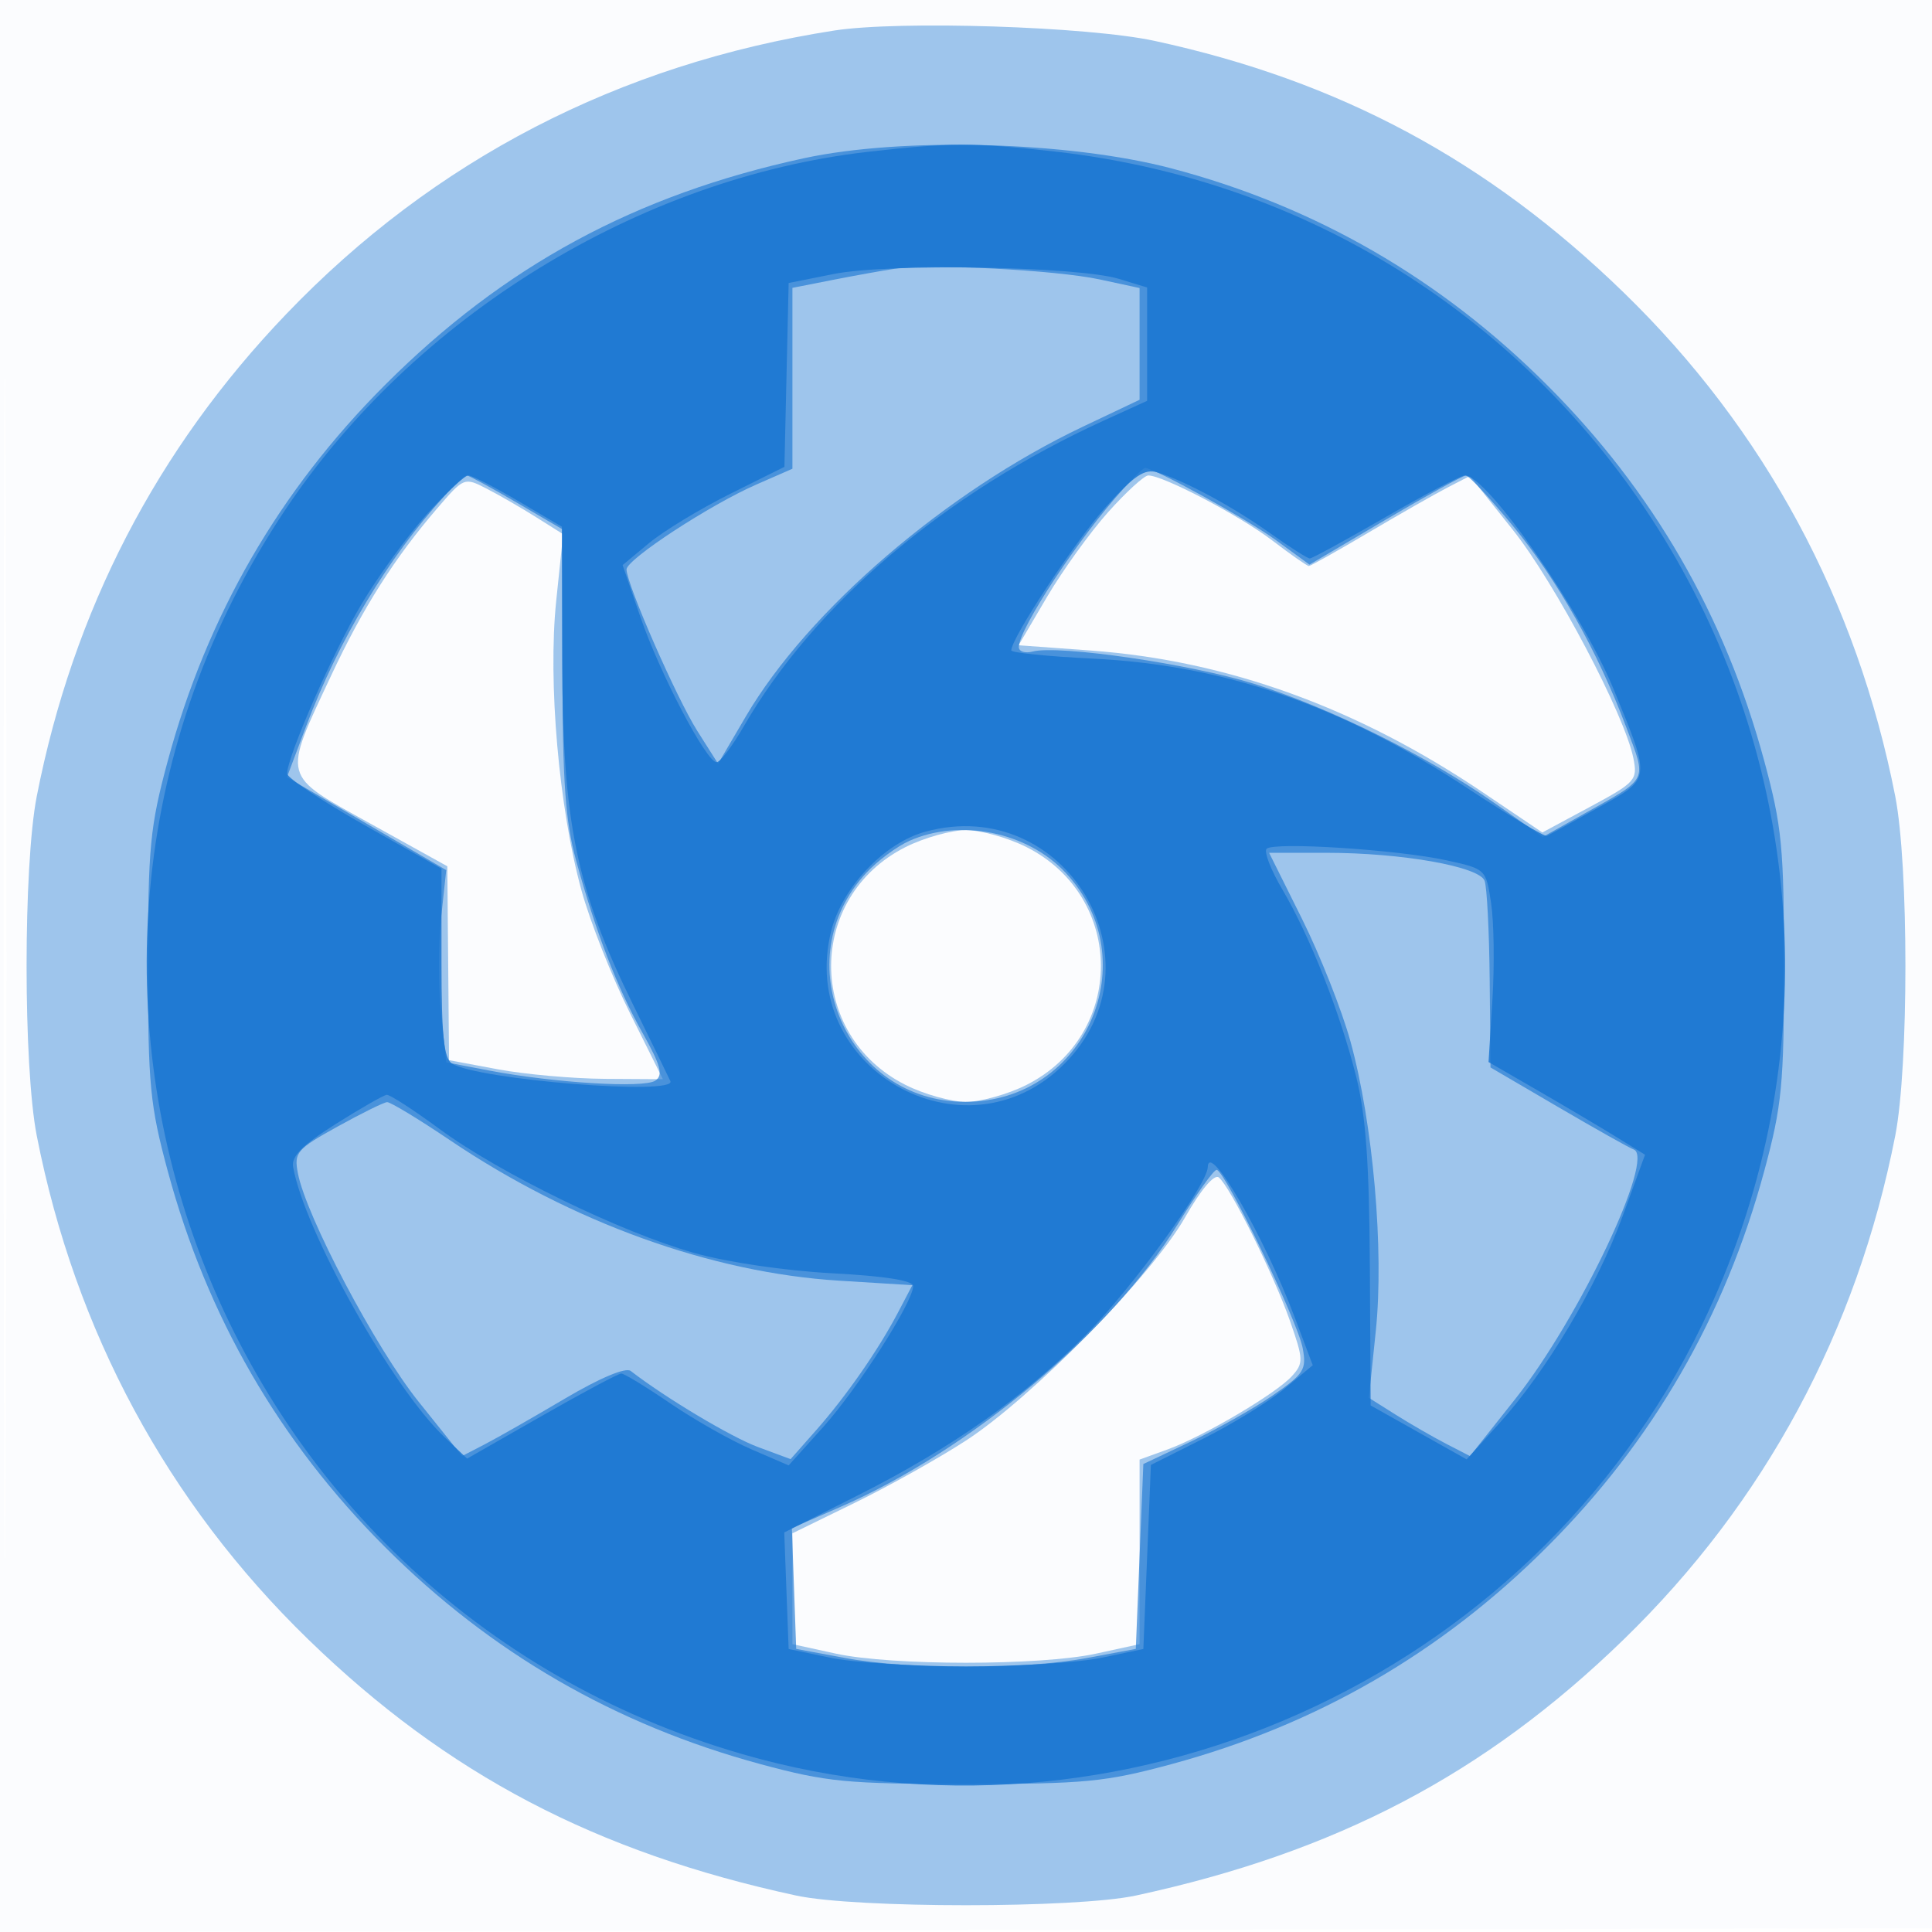
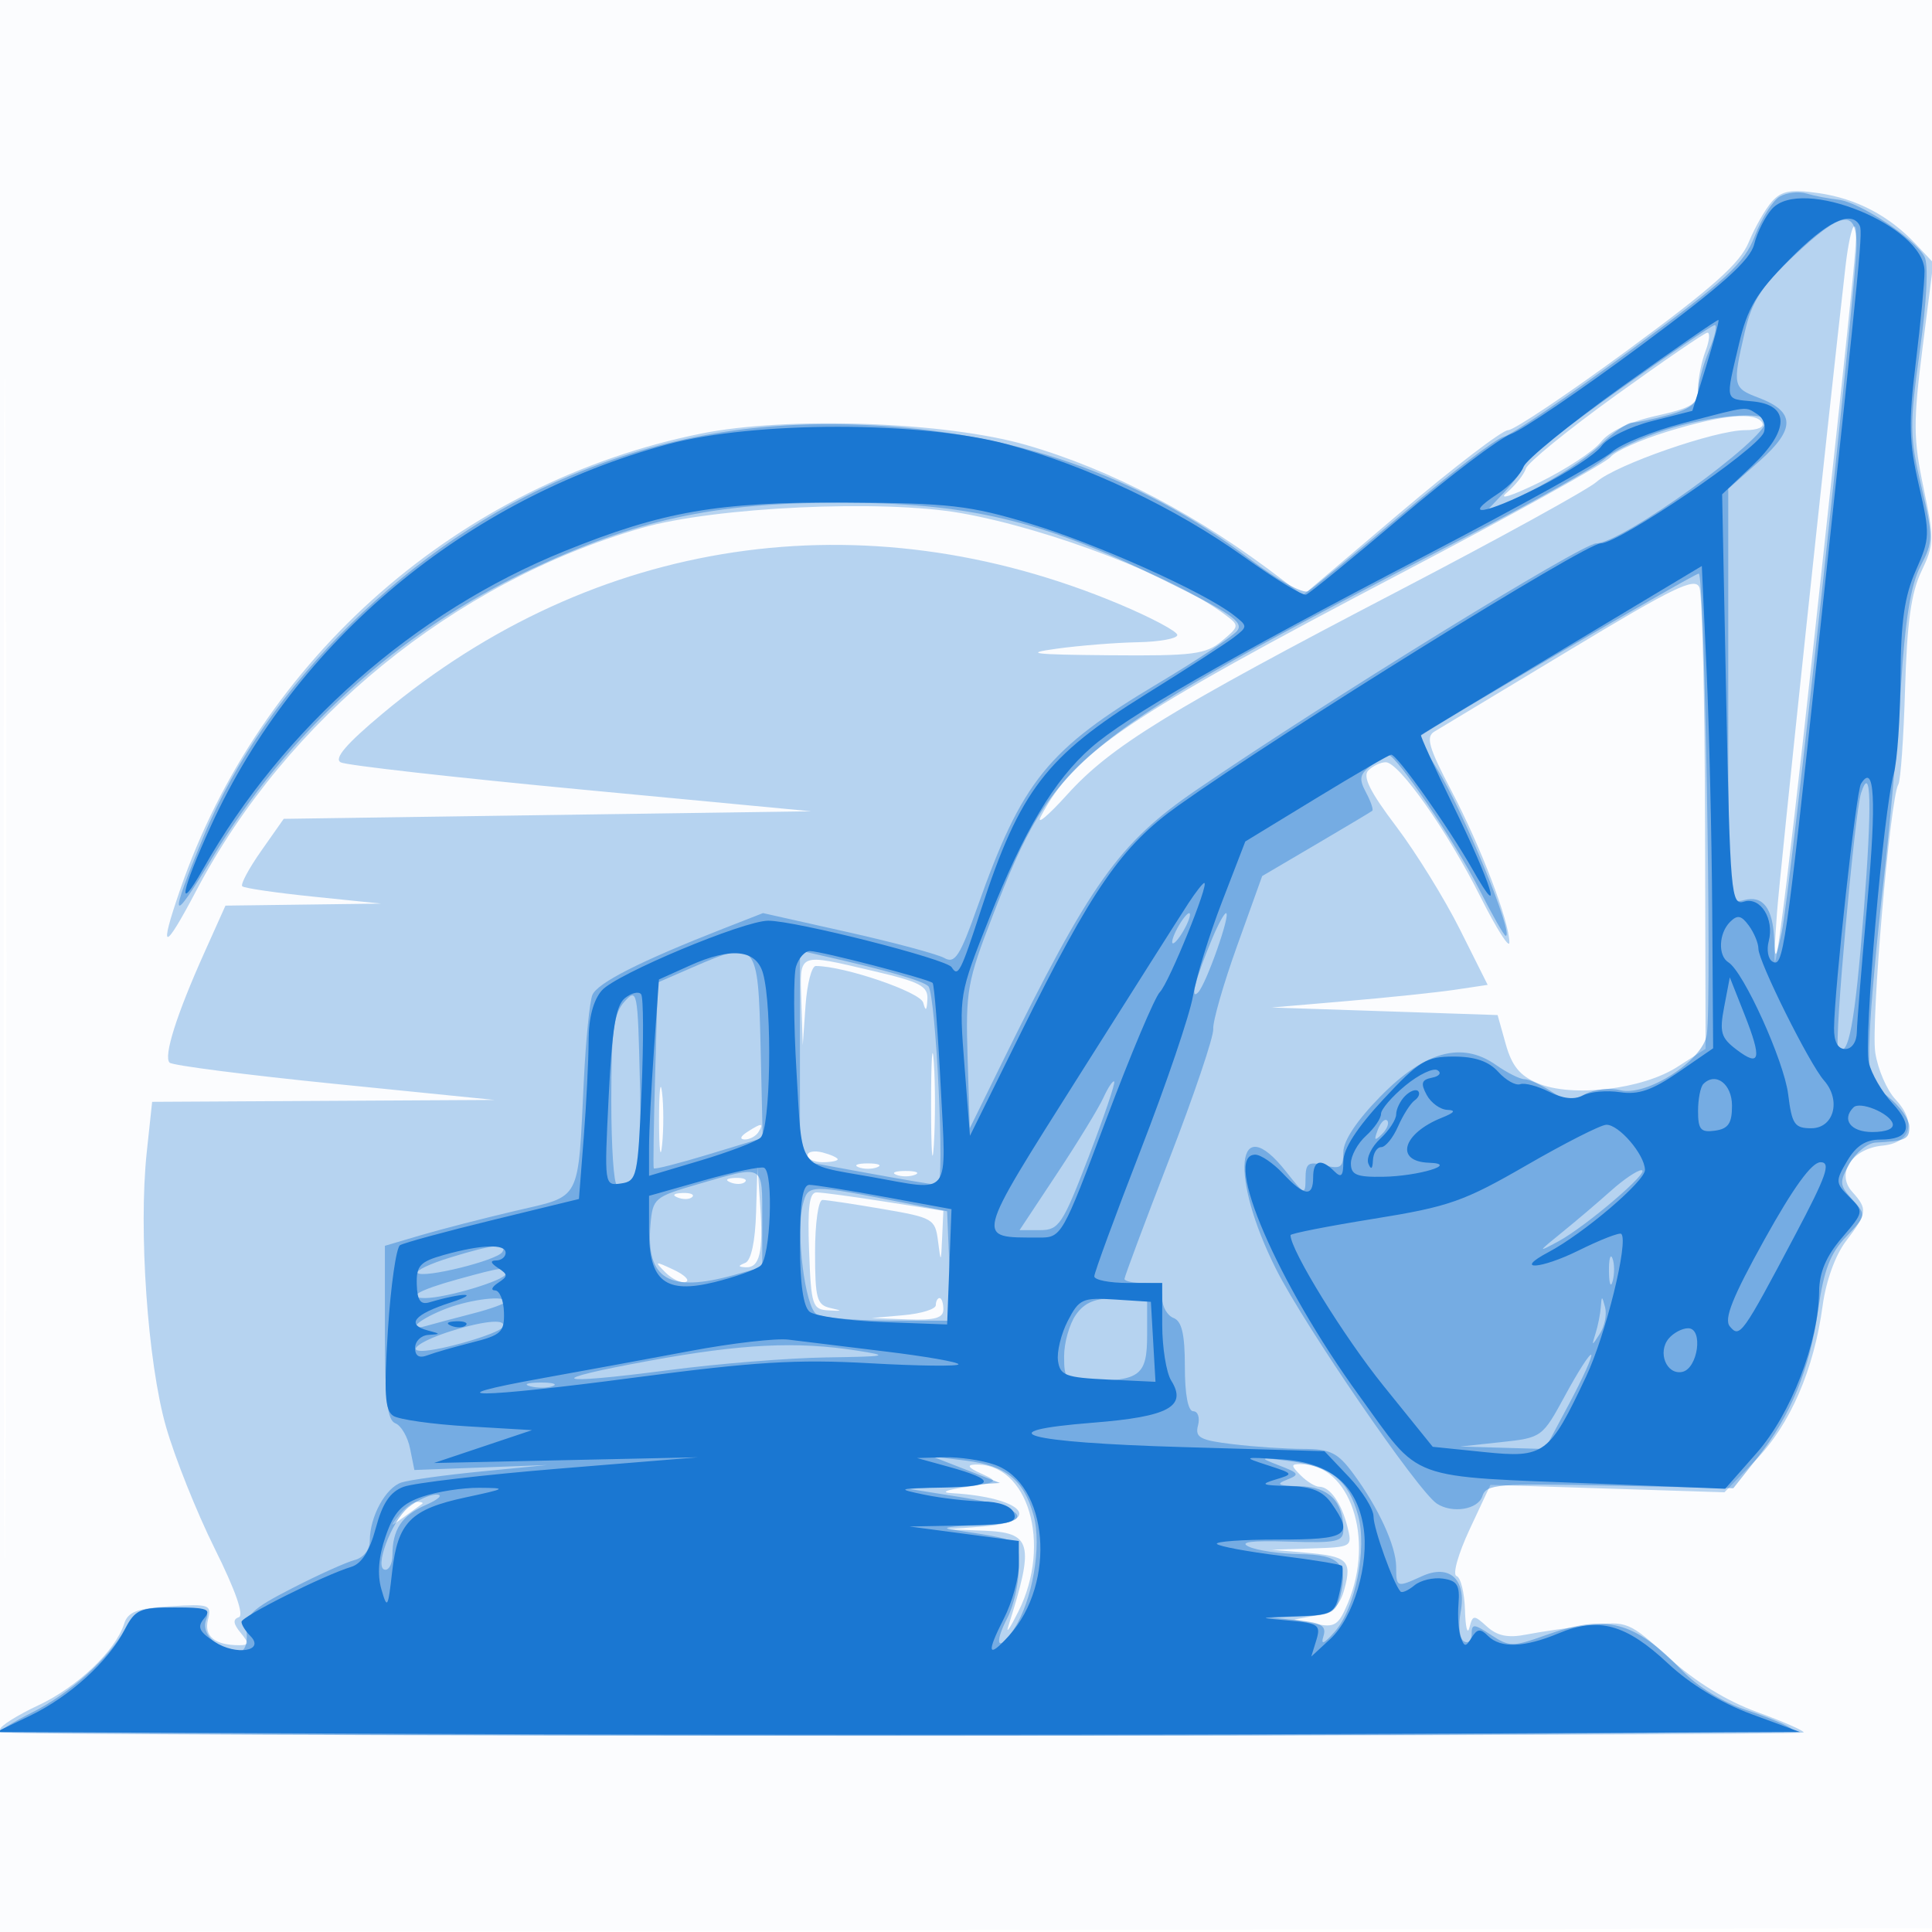
<svg xmlns="http://www.w3.org/2000/svg" width="256" height="256">
-   <path fill-opacity=".016" d="M0 128.004v128.004l128.25-.254 128.25-.254.254-127.75L257.008 0H0v128.004m.485.496c0 70.4.119 99.053.265 63.672.146-35.38.146-92.98 0-128C.604 29.153.485 58.1.485 128.5" fill="#1976D2" fill-rule="evenodd" />
-   <path fill-opacity=".414" d="M110.5 4.051C82.037 8.492 57.508 21.188 37.936 41.608 20.753 59.537 9.701 80.895 4.873 105.5c-1.801 9.181-1.801 35.819 0 45 5.086 25.923 17.318 48.612 35.98 66.739 18.375 17.848 38.091 28.197 64.647 33.931 7.912 1.708 37.088 1.708 45 0 26.556-5.734 46.272-16.083 64.647-33.931 18.662-18.127 30.894-40.816 35.98-66.739 1.801-9.181 1.801-35.819 0-45-5.086-25.923-17.318-48.612-35.98-66.739-18.016-17.5-37.679-28.049-62.147-33.342-8.851-1.915-33.839-2.719-42.5-1.368M57.937 67.355c-5.675 6.602-9.848 13.179-14.046 22.136-6.475 13.818-6.675 13.065 5.205 19.652l10.177 5.643.114 12.846.113 12.847 6.5 1.214c3.575.667 9.951 1.235 14.169 1.26l7.669.047-4.359-8.75c-2.397-4.812-5.289-12.125-6.425-16.25-2.998-10.886-4.465-27.659-3.355-38.358l.919-8.858-3.559-2.242c-1.957-1.233-4.909-2.936-6.559-3.786-2.978-1.534-3.026-1.515-6.563 2.599m88.906.496c-2.389 2.669-6.038 7.731-8.111 11.25l-3.767 6.399 9.58.7c18.028 1.316 35.321 7.575 51.975 18.814l7.848 5.295 6.334-3.404c6.009-3.23 6.304-3.56 5.738-6.405-1.147-5.77-10.374-23.254-15.998-30.312l-5.672-7.12-3.002 1.552c-1.651.854-6.361 3.538-10.467 5.966-4.107 2.428-7.65 4.414-7.875 4.414-.225 0-2.416-1.532-4.869-3.404-4.319-3.297-14.43-8.596-16.402-8.596-.533 0-2.924 2.183-5.312 4.851M119.97 112.25c-13.123 6.629-13.123 24.871 0 31.5 2.45 1.238 6.063 2.25 8.03 2.25 1.967 0 5.58-1.012 8.03-2.25 13.123-6.629 13.123-24.871 0-31.5-2.45-1.237-6.063-2.25-8.03-2.25-1.967 0-5.58 1.013-8.03 2.25M157 161.354c-4.352 7.642-20.272 23.85-29 29.524-3.575 2.325-10.213 6.041-14.75 8.26l-8.25 4.033V217.858l5.75 1.254c7.405 1.615 27.095 1.615 34.5 0l5.75-1.254v-24.456l3.648-1.32c4.794-1.733 14.437-7.412 16.54-9.741 1.553-1.719 1.535-2.204-.269-7.341-2.19-6.233-7.905-17.753-9.416-18.979-.608-.493-2.383 1.609-4.503 5.333" fill="#1976D2" fill-rule="evenodd" />
-   <path fill-opacity=".633" d="M106.5 20.973c-22.292 4.83-39.705 14.257-55.488 30.039-14.029 14.03-23.57 30.536-28.774 49.782-2.363 8.739-2.625 11.45-2.625 27.206s.262 18.467 2.625 27.206c5.204 19.246 14.745 35.752 28.774 49.782 14.03 14.029 30.536 23.57 49.782 28.774 8.739 2.363 11.45 2.625 27.206 2.625s18.467-.262 27.206-2.625c19.246-5.204 35.752-14.745 49.782-28.774 14.029-14.03 23.57-30.536 28.774-49.782 2.363-8.739 2.625-11.45 2.625-27.206s-.262-18.467-2.625-27.206c-5.204-19.246-14.745-35.752-28.774-49.782-14.091-14.09-30.744-23.693-49.782-28.705-13.549-3.567-35.609-4.171-48.706-1.334m12 14.646c-1.65.25-5.362.92-8.25 1.489L105 38.142v23.97l-4.75 2.077c-6.192 2.707-17.255 9.944-17.232 11.273.035 1.995 6.648 17.075 9.379 21.388l2.754 4.349 3.674-6.267c8.243-14.057 26.562-29.805 44.666-38.396L151 52.973V38.166l-5.25-1.133c-5.812-1.255-22.567-2.124-27.25-1.414m30.364 29.131C143.041 71.129 135 83.305 135 85.744c0 .588.826.853 1.835.589 3.458-.904 21.048 1.663 29.357 4.284 10.03 3.165 22.999 9.592 31.774 15.747l6.466 4.535 5.534-3.108c8.572-4.815 8.255-4.157 5.513-11.444-3.799-10.092-9.099-19.497-15.061-26.725-3.004-3.642-5.79-6.614-6.19-6.605-.4.009-5.225 2.667-10.721 5.907l-9.993 5.89-4.507-3.286C165.275 68.808 152.92 62 151.716 62c-.188 0-1.472 1.237-2.852 2.75m-90 1C51.41 73.915 44.842 84.856 40.56 96.241l-2.536 6.741 10.552 6.155 10.552 6.156-.681 6.353c-.374 3.495-.372 9.226.004 12.737l.683 6.383 5.683 1.085c8.602 1.642 20.516 2.366 22.019 1.338 1.068-.73.728-1.998-1.686-6.301-3.395-6.053-6.18-13.281-8.819-22.888-1.413-5.145-1.79-10.397-1.808-25.188L74.5 70.123l-6.088-3.561C65.063 64.603 62.11 63 61.849 63c-.261 0-1.605 1.237-2.985 2.75m61.636 45.667c-1.65.737-4.209 2.632-5.686 4.211-10.782 11.526-2.66 30.372 13.089 30.372 15.938 0 24.142-18.76 13.283-30.373-5.038-5.388-13.972-7.206-20.686-4.21m52.021 10.333c2.397 4.813 5.289 12.125 6.425 16.25 2.998 10.886 4.465 27.659 3.355 38.358l-.919 8.858 3.559 2.242c1.957 1.233 4.972 2.97 6.7 3.861l3.141 1.62 5.984-7.548c8.468-10.679 18.616-32.069 15.696-33.084-.529-.184-5.012-2.704-9.962-5.6l-9-5.265-.109-11.634c-.061-6.398-.364-12.295-.675-13.105-.725-1.891-10.983-3.703-20.967-3.703h-7.587l4.359 8.75M44.704 149.289c-5.391 2.986-5.757 3.417-5.238 6.149 1.091 5.733 10.297 23.167 15.988 30.278l5.776 7.216 3.002-1.552c1.651-.854 6.432-3.58 10.625-6.059 4.62-2.731 8.054-4.175 8.714-3.664 4.628 3.577 13.301 8.762 16.873 10.086l4.316 1.6 3.37-3.816c3.99-4.517 8.242-10.633 10.867-15.629l1.893-3.603-9.695-.598c-16.92-1.046-35.444-7.731-51.57-18.613-4.144-2.796-7.893-5.066-8.33-5.045-.437.022-3.403 1.484-6.591 3.25m111.329 12.97c-8.786 14.244-27.564 29.962-44.73 37.44l-6.376 2.778.286 8.006.287 8.007 6.5 1.208c8.333 1.549 23.668 1.549 32 0l6.5-1.209.5-12.249.5-12.249 6.276-2.966c3.452-1.63 8.335-4.381 10.851-6.113 4.167-2.866 4.523-3.428 3.986-6.28-.682-3.621-10.343-23.636-11.403-23.623-.39.004-2.72 3.267-5.177 7.25" fill="#1976D2" fill-rule="evenodd" />
-   <path fill-opacity=".833" d="M115 20.118C84.682 23.586 54.789 41.994 37.68 67.73-3.021 128.953 27.51 211.9 98.296 232.413c50.062 14.507 104.459-9.792 127.215-56.827C258.3 107.81 214.472 28.41 139.666 20.069c-10.711-1.194-13.857-1.188-24.666.049m-4.5 16.181l-6 1.201-.28 12.178-.28 12.179-7.22 3.599c-3.971 1.98-8.795 4.91-10.72 6.51l-3.5 2.91 2.334 6.812C87.393 89.16 93.598 101 94.954 101c.471 0 2.089-2.137 3.596-4.75 9.336-16.183 26.726-30.955 47.7-40.518l5.75-2.621V38.094l-3.75-1.144c-5.437-1.658-30.556-2.091-37.75-.651m36.061 30.844C142.51 71.649 134 84.546 134 86.18c0 .31 4.838.799 10.75 1.087 17.603.858 33.113 6.239 49.915 17.316 5.371 3.542 10.015 6.322 10.319 6.178.304-.143 3.341-1.819 6.75-3.723 7.107-3.97 7.052-3.561 2.109-15.64C209.616 81.068 197.061 63 194.11 63c-.524 0-5.238 2.475-10.478 5.5-5.239 3.025-9.774 5.5-10.077 5.5-.303 0-2.689-1.521-5.303-3.38-4.927-3.505-11.193-6.882-14.883-8.021-1.702-.526-3.071.388-6.808 4.544m-90.026 1.029c-2.558 2.845-6.464 8.226-8.681 11.958-3.706 6.237-9.746 20.006-9.814 22.37-.016.55 4.581 3.611 10.216 6.803l10.244 5.802v12.483c0 9.611.322 12.681 1.398 13.348 3.467 2.146 29.807 4.253 28.929 2.314-.187-.412-2.439-5.025-5.004-10.25-7.445-15.161-9.276-24.064-9.326-45.352l-.043-17.851-5.771-3.399C65.508 64.529 62.522 63 62.048 63c-.474 0-2.955 2.328-5.513 5.172m66.085 42.031c-5.429 1.479-11.024 7.375-12.478 13.148C105.571 141.503 127.79 154.21 141 141c13.493-13.493.151-35.847-18.38-30.797m45.208 2.27c-.369.387.572 2.813 2.091 5.39 3.672 6.227 7.668 16.356 9.778 24.784 1.284 5.128 1.741 11.474 1.817 25.216l.102 18.364 6.362 3.573 6.361 3.573 4.296-4.745c6.263-6.918 12.985-18.203 16.375-27.493l2.965-8.125-3.737-2.311c-2.056-1.271-6.722-4.035-10.369-6.143l-6.63-3.832.513-8.233c.283-4.528.206-10.283-.17-12.79-.68-4.54-.702-4.561-5.882-5.699-6.478-1.422-22.966-2.478-23.872-1.529M44.5 148.928c-4.405 2.781-5.911 4.291-5.665 5.68 1.497 8.459 13.101 29.194 20.024 35.778l3.035 2.886 9.868-5.636c5.427-3.1 10.181-5.636 10.564-5.636.383 0 3.299 1.776 6.479 3.947 3.181 2.171 8.013 4.91 10.739 6.086l4.956 2.139 4.54-5.042c4.589-5.096 11.96-16.631 11.96-18.716 0-.736-3.755-1.33-10.75-1.701-6.206-.33-13.92-1.465-18.25-2.686-9.699-2.736-25.808-10.574-33.753-16.423-3.439-2.532-6.589-4.572-7-4.534-.411.039-3.447 1.775-6.747 3.858m115.533 5.738c-.066 2.336-10.026 16.03-16.166 22.227-8.065 8.141-17.827 15.013-30.159 21.23l-9.791 4.937.291 7.72.292 7.72 5.5 1.154c3.025.634 11.125 1.153 18 1.153s14.975-.519 18-1.153l5.5-1.154.5-12.195.5-12.195 7-3.515c3.85-1.934 8.675-4.906 10.723-6.605l3.722-3.09-2.347-6.236c-4.096-10.882-11.461-23.619-11.565-19.998" fill="#1976D2" fill-rule="evenodd" />
+   <path fill="#1976D2" fill-opacity=".016" fill-rule="evenodd" d="M0 128.004v128.004l128.25-.254 128.25-.254.254-127.75L257.008 0H0zm.485.496c0 70.4.119 99.053.265 63.672s.146-92.98 0-128S.485 58.1.485 128.5" />
+   <path fill="#1976D2" fill-opacity=".303" fill-rule="evenodd" d="M234.785 26.717c-.872.98-2.253 3.4-3.069 5.376-1.153 2.794-4.703 5.96-15.979 14.25C207.764 52.204 200.607 57 199.832 57s-7.216 4.925-14.312 10.944l-12.902 10.945-2.559-1.969c-11.16-8.583-22.707-14.67-34.059-17.953-10.7-3.094-31.621-3.83-43.09-1.516-31.937 6.446-58.45 29.659-69.049 60.456-2.858 8.302-2.184 8.324 2.168.069C38.047 95.18 60.224 77.125 85 69.966c9.645-2.787 31.997-3.823 42.396-1.964 11.908 2.128 28.344 8.467 35.003 13.501 1.844 1.394 1.829 1.493-.5 3.433-2.134 1.777-3.778 1.986-14.899 1.89-10.172-.088-11.476-.249-7-.868 3.025-.418 7.863-.805 10.75-.859s5.25-.487 5.25-.96c0-.474-3.461-2.314-7.691-4.09-33.926-14.241-69.592-8.931-97.656 14.537-4.789 4.005-6.442 5.939-5.5 6.433.741.388 15.072 2.005 31.847 3.594l30.5 2.887-34.953.5-34.953.5-2.977 4.237c-1.637 2.33-2.77 4.443-2.517 4.697.253.253 4.497.873 9.43 1.378l8.97.919-10.313.134-10.312.135-2.805 6.25c-3.692 8.228-5.428 13.726-4.596 14.557.37.37 10.202 1.633 21.849 2.806l21.177 2.133-22.67.127-22.671.127-.712 6.652c-1.107 10.332.116 27.853 2.536 36.348 1.175 4.125 4.088 11.416 6.472 16.202 2.73 5.48 3.911 8.844 3.19 9.087-.813.274-.747.868.227 2.048 1.176 1.425 1.152 1.663-.168 1.663-3.23 0-4.696-1.185-4.15-3.354.51-2.028.238-2.127-4.968-1.806-4.436.274-5.631.725-6.136 2.316-1.132 3.568-6.202 8.386-11.371 10.807C2.286 227.271 0 228.715 0 229.171s53.775.829 119.5.829 119.5-.201 119.5-.446c0-.246-2.803-1.469-6.23-2.718-4.02-1.466-8.147-4.008-11.635-7.166-5.312-4.811-5.493-4.885-10.52-4.31-2.813.322-6.595.877-8.404 1.232-2.379.468-3.808.177-5.163-1.048-1.764-1.597-1.9-1.589-2.344.131-.26 1.004-.524-.05-.588-2.342-.064-2.291-.567-4.317-1.118-4.5-.556-.186.223-2.954 1.747-6.21l2.749-5.876 15.503.495 15.503.495 4.143-4.274c4.569-4.715 7.713-11.965 8.864-20.444.449-3.308 1.686-6.716 3.119-8.595 2.802-3.674 2.87-4.219.806-6.499-2.202-2.433-.04-5.729 4.021-6.127 3.776-.371 4.531-3.122 1.688-6.148-1.123-1.195-2.318-3.967-2.656-6.161-.602-3.899 1.966-33.792 3.054-35.551.302-.489.704-6.188.893-12.664.256-8.762.808-12.742 2.158-15.558 1.696-3.54 1.714-4.257.279-11.125-1.354-6.481-1.368-8.654-.113-18.558l1.42-11.216-2.321-2.471c-3.542-3.771-7.884-6.043-12.92-6.762-3.67-.523-4.875-.302-6.15 1.133m9.758 8.533c-2.387 20.86-8.705 80.464-9.088 85.75-1.169 16.091.853 1.189 4.951-36.5 5.845-53.749 5.917-54.5 5.282-54.5-.299 0-.814 2.362-1.145 5.25m-30.49 17.173c-6.295 4.541-11.637 8.892-11.87 9.667s-1.382 2.221-2.553 3.213c-1.187 1.004.724.401 4.315-1.363 3.544-1.741 7.228-4.162 8.186-5.379 1.091-1.387 3.821-2.68 7.305-3.459 4.831-1.081 5.564-1.557 5.564-3.609 0-1.299.439-3.517.975-4.928.537-1.411.649-2.528.25-2.482s-5.876 3.798-12.172 8.34M221 57.168c-3.575 1.089-6.994 2.614-7.598 3.389-.603.775-13.048 7.682-27.656 15.351-36.534 19.179-43.336 23.768-47.815 32.254-.679 1.286.884-.006 3.473-2.871 5.799-6.417 13.43-11.106 44.096-27.096 13.2-6.882 24.926-13.339 26.059-14.349C214.085 61.594 227.288 57 231.234 57c1.668 0 2.623-.422 2.266-1-.907-1.468-5.15-1.072-12.5 1.168m-13 28.963a8955 8955 0 0 1-17.931 10.805c-1.174.694-.761 2.122 2.303 7.951 3.851 7.329 7.628 17.233 7.628 20.001 0 .866-1.718-1.845-3.817-6.023C191.774 110.089 185.38 101 183.615 101c-.668 0-1.706.491-2.306 1.091-.788.788.232 2.839 3.674 7.387 2.621 3.462 6.425 9.609 8.453 13.659l3.689 7.363-4.313.644c-2.371.355-8.812 1.03-14.312 1.5l-10 .856 14.97.5 14.97.5 1.08 3.856c.808 2.886 1.874 4.19 4.234 5.183 4.553 1.914 13.826.829 18.496-2.164l3.75-2.403-.07-29.736c-.039-16.355-.376-30.485-.75-31.4-.569-1.393-3.367-.042-17.18 8.295M106.185 132.75l.185 5.75.367-5.25c.202-2.887.814-5.25 1.36-5.25 3.76 0 13.859 3.447 14.235 4.858.321 1.21.467 1.098.552-.425.099-1.767-.936-2.313-7.134-3.763-10.167-2.378-9.778-2.544-9.565 4.08m17.189 13.75c.002 6.05.167 8.396.366 5.213.199-3.182.197-8.132-.004-11-.201-2.867-.364-.263-.362 5.787m-36.046 2c.005 3.85.185 5.302.402 3.228.216-2.075.213-5.225-.008-7s-.398-.078-.394 3.772M99 150c-.901.582-1.025.975-.309.985.655.008 1.469-.435 1.809-.985.767-1.242.421-1.242-1.5 0m8 3.094c0 .498.9.906 2 .906s2-.173 2-.383-.9-.619-2-.907c-1.1-.287-2-.115-2 .384m6.75 1.568c.688.278 1.813.278 2.5 0 .688-.277.125-.504-1.25-.504s-1.937.227-1.25.504m-13.565 6.005c-.115 3.846-.655 6.356-1.435 6.671-.979.395-.972.521.031.583 1.869.115 2.38-1.978 1.961-8.04l-.372-5.381zm18.565-5.005c.688.278 1.813.278 2.5 0 .688-.277.125-.504-1.25-.504s-1.937.227-1.25.504m-21.937 1.021c.721.289 1.584.253 1.916-.079s-.258-.568-1.312-.525c-1.165.048-1.402.285-.604.604m-7 2c.721.289 1.584.253 1.916-.079s-.258-.568-1.312-.525c-1.165.048-1.402.285-.604.604m17.395 7.067c.273 7.254.437 7.759 2.557 7.883 1.885.111 1.927.057.25-.319-1.783-.401-2.015-1.252-2.015-7.384 0-3.866.434-6.93.981-6.93.54 0 4.118.538 7.952 1.195 6.703 1.15 6.984 1.312 7.358 4.25.376 2.953.394 2.938.549-.474l.16-3.529-7.758-1.221c-4.267-.672-8.336-1.221-9.042-1.221-.96 0-1.21 1.956-.992 7.75m-19.034 2.853c.896.896 2.109 1.464 2.695 1.263s-.147-.935-1.629-1.629c-2.491-1.168-2.572-1.14-1.066.366m35.826 4.34c0 .518-1.912 1.114-4.25 1.325l-4.25.383 4.75.174c3.633.134 4.75-.178 4.75-1.325 0-.825-.225-1.5-.5-1.5s-.5.424-.5.943m6 22.309c2.394 1.076 2.309 1.152-2 1.786-2.659.391-3.426.723-1.875.812 9.369.536 12.385 3.764 4.125 4.415l-4.75.375 4.781.18c6.468.244 6.832 1.634 3.322 12.68-.35 1.1.26.2 1.354-2 4.46-8.963 1.26-19.704-5.789-19.437-1.12.043-.847.433.832 1.189m42.357.248c.825.825 1.927 1.5 2.449 1.5 1.414 0 2.946 2.163 3.722 5.256.683 2.722.646 2.745-4.67 2.919l-5.358.174 4.5.389c5.555.479 6.155 1.036 5.152 4.786-.596 2.231-1.528 3.113-3.723 3.524l-2.929.547 2.851.583c2.514.514 3.016.188 4.25-2.765 3.593-8.6.26-18.413-6.254-18.413-1.315 0-1.314.176.01 1.5m-119.485 5.25c-1.269 1.619-1.222 1.64.628.283 1.1-.807 2.188-1.594 2.417-1.75s-.054-.283-.628-.283-1.662.787-2.417 1.75" />
+   <path fill="#1976D2" fill-opacity=".411" fill-rule="evenodd" d="M235.831 26.043c-.918.531-2.404 2.876-3.303 5.211-1.416 3.679-3.628 5.715-16.57 15.246-8.214 6.05-15.728 11.165-16.697 11.366S192.325 62.597 186 67.932c-6.325 5.334-12.03 10.014-12.678 10.398-.667.396-4.045-1.471-7.792-4.307-14.639-11.081-31.378-16.892-51.03-17.717-14.237-.598-26.358 1.496-38.908 6.72-21.135 8.799-40.248 27.594-48.616 47.807-4.672 11.287-4.391 12.027 1.107 2.907 10.138-16.816 24.563-29.91 42.11-38.222 13.978-6.621 24.373-8.891 40.807-8.909 17.111-.019 26.996 2.303 42.791 10.05 9.296 4.56 11.084 5.786 10.125 6.943-.641.772-5.323 3.884-10.403 6.916-14.725 8.786-18.072 12.924-24.006 29.673-2.301 6.495-2.979 7.545-4.366 6.755-.902-.514-6.681-2.064-12.841-3.445l-11.2-2.511-5.3 2.075c-10.962 4.293-16.688 7.2-17.315 8.792-.356.904-.858 5.918-1.116 11.143-.816 16.51-.217 15.364-9.131 17.456-4.256.999-9.876 2.448-12.488 3.219L51 165.077v11.493c0 8.88.315 11.614 1.388 12.025.763.293 1.642 1.806 1.953 3.361l.566 2.828 8.796-.33 8.797-.331-8.685.85c-4.777.468-9.546 1.124-10.598 1.458-2.109.669-4.217 4.524-4.217 7.71 0 1.214-.824 2.262-2.026 2.576-1.114.291-4.827 1.969-8.25 3.727-5.438 2.794-6.2 3.536-6.036 5.877.209 2.971-1.265 3.44-4.159 1.324-1.135-.83-1.609-1.993-1.223-3 .533-1.39-.136-1.645-4.312-1.645-4.376 0-5.108.315-6.383 2.75-2.01 3.838-7.334 8.645-12.361 11.163-2.338 1.17-4.25 2.344-4.25 2.607s53.64.48 119.2.48c68.385 0 118.795-.374 118.25-.877-.522-.482-3.234-1.618-6.026-2.523-3.041-.985-6.447-3.073-8.5-5.208-6.345-6.602-10.116-7.588-18.093-4.729-4.373 1.568-4.832 1.566-7.25-.018-2.308-1.512-2.581-1.524-2.581-.109 0 .87-.464 1.295-1.031.945-.581-.359-.766-2.049-.423-3.873.809-4.315-1.462-6.423-5.123-4.755-3.357 1.53-3.423 1.506-3.423-1.199 0-2.778-2.344-7.884-5.693-12.404-2.049-2.765-3.036-3.251-6.608-3.259-2.309-.004-6.505-.285-9.323-.624-4.376-.526-5.052-.889-4.633-2.491.27-1.032-.012-1.876-.626-1.876-.696 0-1.117-2.221-1.117-5.893 0-4.316-.401-6.047-1.5-6.469-.825-.316-1.5-1.489-1.5-2.607 0-1.5-.654-2.031-2.5-2.031-1.375 0-2.5-.241-2.5-.534s2.675-7.452 5.945-15.905c3.27-8.454 5.887-16.201 5.816-17.216s1.359-5.989 3.177-11.054l3.306-9.208 7.128-4.19c3.92-2.305 7.277-4.31 7.459-4.456s-.191-1.241-.829-2.433c-.961-1.795-.846-2.406.669-3.554 1.006-.763 2.054-1.388 2.329-1.389 1.017-.005 8.889 11.639 11.958 17.689 1.744 3.438 3.342 6.25 3.552 6.25 1.188 0-5.731-16.805-9.146-22.216-1.38-2.185-2.363-4.091-2.186-4.234C189.726 96.293 224.49 76 225.095 76c.766 0 1.747 55.891 1.071 61.048-.451 3.444-7.97 8.29-11.491 7.407-1.369-.344-3.461-.105-4.649.531-1.719.92-2.65.835-4.558-.415-1.319-.864-2.882-1.571-3.473-1.571-.592 0-2.295-.854-3.785-1.898-4.501-3.151-9.39-1.823-15.269 4.15-3.135 3.185-4.941 5.891-4.941 7.403 0 2.043-.357 2.293-2.5 1.756-2.136-.536-2.502-.284-2.511 1.731-.011 2.248-.131 2.206-2.573-.892-6.625-8.407-7.553.544-1.337 12.906 3.787 7.533 18.79 29.414 21.309 31.079 2.042 1.349 5.469.79 6.032-.985.505-1.592 2.032-1.718 16.905-1.401l16.349.35 3.184-4.02c4.426-5.587 6.945-11.729 8.07-19.674.739-5.219 1.587-7.433 3.687-9.625 2.686-2.804 2.699-2.876.839-4.931-1.729-1.91-1.76-2.311-.376-4.767.831-1.475 2.391-2.728 3.466-2.784 3.976-.207 4.456-.434 4.456-2.11 0-.942-1.236-2.698-2.747-3.903-2.538-2.024-2.727-2.672-2.498-8.538.137-3.491.946-12.422 1.798-19.847s1.901-19.125 2.331-26c.555-8.862 1.306-13.507 2.583-15.959 1.713-3.291 1.718-3.806.111-10.625-1.549-6.568-1.564-8.07-.186-17.955.92-6.602 1.159-11.432.615-12.447-1.284-2.399-8.604-7.245-11.41-7.553-1.319-.145-3.23-.515-4.247-.823-1.018-.309-2.601-.126-3.519.405m1.786 7.935c-4.255 4.024-5.489 5.954-6.44 10.076-1.628 7.054-1.563 7.362 1.821 8.639 4.892 1.847 4.941 4.146.178 8.373L229 64.772v27.52c0 27.475.003 27.52 2.102 26.971 2.507-.656 3.82 1.067 3.99 5.237.111 2.719.204 2.625 1-1 1.074-4.894 9.908-85.981 9.908-90.943 0-4.959-1.996-4.62-8.383 1.421m-23.329 17.851c-6.717 4.769-12.23 9.096-12.25 9.616-.021.52-1.276 2.258-2.788 3.863l-2.75 2.917 6.209-3.106c3.415-1.709 7.593-4.459 9.285-6.113 1.691-1.653 3.622-3.009 4.29-3.012s2.904-.474 4.966-1.047c2.724-.756 3.75-1.584 3.75-3.026 0-1.092.652-3.546 1.449-5.453s1.134-3.432.75-3.389-6.195 3.981-12.911 8.75m6.357 5.149c-3.22 1.029-6.82 2.741-8 3.804-1.18 1.064-9.345 5.668-18.145 10.231-52.311 27.127-54.721 29.053-62.96 50.317-3.377 8.716-3.6 9.972-3.33 18.756l.29 9.414 4.192-8.523c11.823-24.04 15.524-29.244 25.808-36.288C175.601 92.975 209.618 72 211.514 72 214.88 72 234 58.236 234 55.813c0-1.412-7.274-.778-13.355 1.165m25.949 48.129c-.834 2.564-3.586 33.234-3.032 33.788 1.366 1.367 2.216-3.153 3.386-18.014 1.121-14.242.994-19.917-.354-15.774M156 123c-.589 1.1-.845 2-.57 2s.981-.9 1.57-2 .845-2 .57-2-.981.9-1.57 2m4.633 1.337c-2.199 5.261-2.997 8.305-1.878 7.163 1.073-1.096 4.385-10.5 3.698-10.5-.235 0-1.054 1.502-1.82 3.337m-68.801 3.816-4.669 2.03-.351 12.158c-.193 6.688-.278 12.299-.187 12.47.09.171 3.375-.665 7.299-1.857l7.136-2.167-.28-12.143c-.322-13.945-.505-14.161-8.948-10.491M106 139.877v13.915l8.75 1.606c4.813.883 9.095 1.605 9.516 1.604.952-.002-.246-25.199-1.251-26.31-.646-.714-5.732-2.179-14.265-4.108l-2.75-.622zm-23.25-7.157c-1.447 1.602-1.75 3.874-1.75 13.109 0 6.144.338 11.164.75 11.156 2.894-.059 3.307-1.957 3.032-13.922-.27-11.775-.354-12.2-2.032-10.343m63.447 12.746c-.62 1.361-3.371 5.863-6.113 10.004l-4.987 7.53h2.712c2.506 0 2.993-.733 6.43-9.688 2.045-5.328 3.576-9.83 3.402-10.004s-.823.797-1.444 2.158m36.367 4.241c-.542 1.425-.428 1.54.56.56.684-.679.991-1.486.683-1.793-.308-.308-.867.247-1.243 1.233m-90.064 7.2c-5.802 1.686-6.01 1.863-6.308 5.376-.611 7.216 2.444 9.057 11.058 6.664l3.75-1.041v-6.453c0-7.291.332-7.113-8.5-4.546m120.966.872a205 205 0 0 1-6.5 5.526c-3.252 2.631-3.281 2.704-.466 1.176 3.724-2.022 12.363-9.421 11-9.422-.55 0-2.365 1.224-4.034 2.72m-107.094 1.873c-.929 3.704.306 13.528 1.822 14.489.718.456 5.038.835 9.6.844l8.294.015-.294-7.25-.294-7.25-5.5-1.083c-12.879-2.535-12.933-2.534-13.628.235m-46.728 6.979c-2.67.82-4.607 1.739-4.304 2.043.758.757 10.533-1.659 11.222-2.774.763-1.235-1.191-1.028-6.918.731m153.551 1.869c.02 1.65.244 2.204.498 1.231s.237-2.323-.037-3-.481.119-.461 1.769m-152.53 1.007c-5.17 1.421-7.039 2.493-4.346 2.493C59.114 172 67 169.632 67 168.793c0-.975-.316-.94-6.335.714m-1.343 3.819c-3.621 1.338-5.873 3.219-2.822 2.358 1.1-.311 3.913-1.059 6.25-1.663s4.25-1.306 4.25-1.56c0-.832-4.436-.333-7.678.865m83.235.897c-.856 1.222-1.557 3.697-1.557 5.5 0 3.033.242 3.276 3.25 3.263 6.836-.028 7.75-.748 7.75-6.103V172h-3.943c-2.942 0-4.339.565-5.5 2.223m69.559-1.055c-.064.918-.375 2.493-.692 3.5-.545 1.736-.515 1.739.568.051.628-.98.939-2.555.691-3.5-.406-1.549-.462-1.554-.567-.051m-152.284 3.187c-3.866 1.207-6.009 2.645-3.941 2.645 2.41 0 10.154-2.263 10.685-3.123.712-1.152-2.178-.948-6.744.478m26.251 3.95c-14.354 2.619-13.011 3.281 2.522 1.244 6.497-.852 15.881-1.609 20.853-1.683 8.183-.121 8.567-.207 4.042-.912-7.953-1.239-15.171-.883-27.417 1.351m121.343 4.528c-3.055 5.63-3.11 5.671-8.5 6.254l-5.426.587 5.611.163 5.61.163 3.236-6.07c1.779-3.339 3.08-6.227 2.889-6.417-.19-.191-1.729 2.204-3.42 5.32m-137.157-1.14c.973.254 2.323.237 3-.037s-.119-.481-1.769-.461-2.204.244-1.231.498M128 194.743l4.5 1.757-6 .398-6 .397 6.922 1.103c8.909 1.419 9.999 3.549 1.911 3.738-3.208.075-4.708.309-3.333.52 9.546 1.464 9 1.153 8.994 5.139-.004 2.038-.687 5.009-1.518 6.604-1.862 3.57-1.201 4.64.889 1.438 2.444-3.748 3.701-11.015 2.596-15.017-1.306-4.728-3.637-6.616-8.987-7.28l-4.474-.555zm41.474-.572c2.697 1.038 2.791 1.217 1 1.917-1.501.587-1.084.788 1.741.842 3.848.073 5.783 1.996 5.787 5.754.002 1.609-.825 1.79-7.25 1.588-4.989-.157-6.628.055-5.252.68 1.1.499 4.152.939 6.781.978 5.232.077 6.384 1.286 5.308 5.572-.536 2.133-1.245 2.523-4.858 2.666l-4.231.168 3.697.389c2.928.308 3.586.741 3.166 2.082-.378 1.206.046 1.042 1.473-.568 2.746-3.1 4.342-11.01 3.117-15.446-1.283-4.649-3.537-6.454-8.953-7.172-4.159-.551-4.275-.509-1.526.55M54.097 199.75c-2.28 1.878-4.618 8.25-3.027 8.25.511 0 .93-.863.93-1.918 0-3.41 1.234-5.276 4.4-6.654 1.705-.742 2.362-1.367 1.461-1.389-.902-.021-2.595.748-3.764 1.711" />
+   <path fill="#1976D2" fill-opacity=".981" fill-rule="evenodd" d="M234.791 27.686c-.899.997-1.954 3.091-2.344 4.652-.538 2.158-4.156 5.396-15.082 13.5-7.906 5.864-15.617 11.112-17.137 11.662s-8.068 5.5-14.554 11c-6.485 5.5-12.16 10.132-12.612 10.293s-4.148-2.089-8.214-5c-9.064-6.489-20.733-12.041-31.348-14.915-11.428-3.094-33.531-3.1-45-.012-26.777 7.211-49.329 26.031-60.524 50.511-4.024 8.799-4.615 12.039-1.044 5.728 10.581-18.704 28.005-34.032 47.792-42.047 13.091-5.302 20.373-6.566 37.276-6.471 13.837.078 16.466.378 24.5 2.803 8.776 2.648 23.047 9.055 26.941 12.095 1.922 1.5 1.922 1.53 0 3.007-1.067.82-6.283 4.189-11.591 7.486-13.218 8.212-16.746 12.818-21.845 28.522-2.71 8.346-3.059 9.031-3.905 7.662-.67-1.084-20.696-6.162-24.3-6.162-3.27 0-20.144 7.064-22.05 9.232-1.127 1.281-1.752 3.642-1.756 6.629-.003 2.551-.293 8.323-.643 12.825l-.638 8.186-11.396 2.78c-6.269 1.529-11.809 3.034-12.311 3.345-.503.31-1.222 5.323-1.598 11.139-.549 8.487-.41 10.752.704 11.47.763.492 5.213 1.119 9.888 1.394l8.5.5-6.5 2.178-6.5 2.178 17.5-.379 17.5-.38-18.295 1.493c-10.062.822-19.398 1.913-20.747 2.426-1.773.674-2.787 2.184-3.662 5.456-.815 3.049-1.876 4.727-3.253 5.146-3.64 1.108-14.543 6.571-14.543 7.287 0 .382.525 1.22 1.167 1.862 2.012 2.012-1.883 2.649-4.742.776-2.062-1.351-2.328-1.955-1.369-3.11 1.006-1.212.403-1.433-3.908-1.433-4.632 0-5.236.269-6.621 2.948-2.176 4.208-7.304 8.868-12.527 11.384L-.5 229.5l59.75.258c32.863.142 86.638.142 119.5 0l59.75-.258-6.414-2.364c-4.073-1.5-8.125-3.963-11.098-6.744-5.533-5.175-9.17-6.179-14.43-3.981-4.568 1.909-7.721 2.026-9.4.347-.988-.988-1.425-.943-2.146.222-.793 1.284-.971 1.283-1.449-.008-.299-.81-.436-2.822-.304-4.471.198-2.457-.176-3.058-2.064-3.327-1.268-.18-2.966.221-3.774.892-.808.67-1.636 1.042-1.84.827-.94-.996-3.581-8.329-3.581-9.944 0-.994-1.463-3.348-3.25-5.232l-3.25-3.424-18.851-.548c-20.908-.607-26.291-2.086-11.773-3.235 9.955-.788 12.459-2.142 10.314-5.578-.655-1.048-1.19-4.386-1.19-7.418V170h-4.5c-2.475 0-4.5-.397-4.5-.882s2.769-8.023 6.153-16.75c3.385-8.727 6.498-17.893 6.918-20.368s2.153-8.1 3.851-12.5l3.086-8 9.428-5.75c5.186-3.163 9.646-5.75 9.911-5.75.796 0 7.629 9.649 10.807 15.262 4.221 7.452 2.504 1.895-2.693-8.717-2.411-4.925-4.289-9.044-4.173-9.153.117-.109 8.537-5.193 18.712-11.297l18.5-11.099.628 13.752c.345 7.564.683 21.943.75 31.954l.122 18.202-4.578 3.15c-3.498 2.407-5.327 3.036-7.75 2.668-1.745-.266-3.955-.073-4.913.428-1.15.602-2.677.438-4.5-.482-1.517-.767-3.242-1.219-3.832-1.006-.59.212-1.897-.524-2.905-1.638-1.266-1.398-3.086-2.024-5.889-2.024-3.646 0-4.592.575-9.345 5.682-3.479 3.739-5.288 6.544-5.288 8.2 0 1.959-.267 2.251-1.2 1.318-1.763-1.763-2.8-1.467-2.8.8 0 2.666-1.162 2.521-4-.5-1.292-1.375-2.945-2.5-3.674-2.5-4.392 0 2.918 16.972 13.723 31.864 8.419 11.603 5.954 10.698 31.998 11.742l16.546.663 4.209-4.781c4.493-5.104 8.164-14.614 8.239-21.343.028-2.554.927-4.683 3.004-7.113 2.943-3.442 2.95-3.481 1.007-5.425-1.858-1.858-1.873-2.102-.289-4.782 1.181-2.001 2.463-2.825 4.394-2.825 3.881 0 4.451-1.743 1.581-4.831-1.364-1.468-2.77-3.898-3.123-5.399-.691-2.933 1.946-33.299 3.323-38.27.457-1.65.856-7.375.887-12.722.043-7.415.525-10.781 2.031-14.186 1.881-4.253 1.901-4.788.407-11.278-1.325-5.757-1.388-8.288-.406-16.314.639-5.225 1.158-10.661 1.153-12.08-.023-5.987-16.278-12.607-20.219-8.234m2.32 6.702c-4.415 4.471-5.556 6.386-6.701 11.25-1.794 7.626-1.901 7.188 1.84 7.549 4.932.475 4.898 3.807-.088 8.542l-3.971 3.771.544 27.273c.512 25.672.65 27.24 2.344 26.702 2.189-.695 4.056 2.292 3.283 5.25-.295 1.127-.084 2.329.47 2.671 1.446.894 1.722-.999 6.127-41.896 5.822-54.069 5.904-54.913 5.392-55.741-1.182-1.913-4.345-.328-9.24 4.629M215 51.178c-6.875 4.929-12.793 9.749-13.151 10.712s-1.86 2.542-3.337 3.51c-4.956 3.247-1.786 2.763 5.312-.811 3.865-1.947 7.644-4.419 8.397-5.495.761-1.085 3.74-2.555 6.696-3.305l5.327-1.349 1.835-5.93c1.009-3.261 1.741-6.011 1.628-6.111S221.875 46.25 215 51.178m8.062 4.88c-4.092 1.071-8.367 2.804-9.5 3.85-1.134 1.047-12.187 7.183-24.562 13.636-26.638 13.89-39.761 21.429-44.421 25.521-4.896 4.299-8.894 10.994-13.491 22.59-4.009 10.114-4.022 10.193-3.293 19.5l.731 9.345 6.669-13.5c9.521-19.274 13.429-24.921 20.954-30.27C169.898 96.956 210.1 72 212.097 72c2.444 0 20.754-12.449 21.617-14.698.318-.827-.051-1.902-.818-2.388-1.724-1.091-.961-1.18-9.834 1.144m23.526 47.8c-.642 1.038-3.531 27.269-3.568 32.392-.013 1.787.506 2.75 1.48 2.75.877 0 1.517-.935 1.541-2.25.023-1.238.651-9 1.396-17.25 1.22-13.529.948-18.55-.849-15.642m-89.12 15.831c-.969 1.479-7.506 11.786-14.528 22.906-13.928 22.057-13.753 21.354-5.344 21.391 3.082.014 3.124-.059 8.979-15.643 3.235-8.612 6.441-16.216 7.124-16.899 1.188-1.188 6.576-14.444 5.871-14.444-.187 0-1.133 1.21-2.102 2.689m71.769 2.474c-1.499 1.499-1.619 4.483-.215 5.351 2.015 1.245 7.371 13.072 7.919 17.486.495 3.984.846 4.5 3.059 4.5 3.005 0 3.997-3.715 1.691-6.332-1.946-2.209-8.691-15.753-8.691-17.452 0-.734-.569-2.111-1.263-3.062-1.004-1.372-1.518-1.473-2.5-.491m-137.83 5.777-4.092 1.844-.658 9.262c-.361 5.094-.657 10.948-.657 13.01v3.75l6.75-2.011c3.713-1.106 7.313-2.467 8-3.025 1.354-1.099 1.62-17.205.361-21.77-.879-3.183-4.189-3.544-9.704-1.06m14.076.114c-.359 1.13-.332 7.417.059 13.973.795 13.307-.026 12.153 9.892 13.917 10.764 1.915 9.97 2.96 9.207-12.124-.367-7.249-.846-13.358-1.064-13.576-.514-.514-14.71-4.204-16.26-4.227-.65-.009-1.476.907-1.834 2.037m122.983 5.338c-.647 3.396-.438 4.121 1.646 5.7 3.133 2.374 3.381 1.241 1.03-4.704l-1.934-4.888zm-145.651-1.146c-1.209.961-1.715 4.016-2.163 13.069-.584 11.777-.578 11.814 1.631 11.5 2.115-.301 2.24-.866 2.727-12.315.28-6.6.256-12.339-.054-12.754s-1.273-.189-2.141.5m103.409 11.589c-1.783 1.466-3.238 3.158-3.233 3.76s-.891 1.91-1.991 2.905-2 2.64-2 3.655c0 1.515.76 1.832 4.25 1.775 4.728-.078 10.143-1.727 6.107-1.86-4.591-.15-3.531-3.878 1.697-5.966 1.683-.672 1.911-.997.731-1.041-.943-.034-2.179-.93-2.746-1.99-.823-1.539-.679-1.998.715-2.274.97-.192 1.294-.631.729-.987-.559-.353-2.475.558-4.259 2.023m39.477-.203c-.385.386-.701 2.008-.701 3.604 0 2.439.36 2.852 2.25 2.584 1.76-.25 2.25-.971 2.25-3.306 0-2.883-2.16-4.521-3.799-2.882m-39.518 1.585c-.651.651-1.183 1.75-1.183 2.444s-.949 2.145-2.108 3.225-1.87 2.561-1.579 3.289q.529 1.321.608-.425c.043-.963.539-1.75 1.1-1.75.562 0 1.566-1.238 2.23-2.75.665-1.512 1.654-3.063 2.2-3.446.545-.382.749-.937.453-1.233-.295-.296-1.07-.005-1.721.646m59.415 1.518c-1.618 1.618-.365 3.265 2.485 3.265 1.887 0 2.934-.448 2.699-1.154-.461-1.382-4.335-2.959-5.184-2.111m-43.316 7.661c-8.324 4.808-10.286 5.496-20.25 7.099-6.067.976-11.032 1.952-11.032 2.168 0 1.998 7.093 13.491 12.326 19.972l6.518 8.073 6.826.699c7.976.817 8.615.343 13.499-10.005 2.602-5.515 5.658-17.909 4.661-18.906-.222-.221-2.76.765-5.643 2.192-5.076 2.512-8.73 2.729-4.023.238 4.654-2.462 12.835-9.435 12.803-10.913-.045-2.039-3.461-6.022-5.127-5.977-.737.019-5.488 2.431-10.558 5.36M93.25 156.404l-7.25 2.05v4.618c0 6.695 2.164 8.407 8.628 6.829 2.68-.654 5.435-1.63 6.122-2.168 1.351-1.057 1.785-12.343.5-12.997-.412-.21-4.013.541-8 1.668m140.561 7.823c-4.244 7.643-5.408 10.554-4.605 11.522 1.327 1.598 1.638 1.164 8.606-11.999 4.213-7.957 4.842-9.75 3.421-9.75-1.172 0-3.601 3.348-7.422 10.227M106 164.878c0 5.141.44 8.243 1.268 8.929.697.579 5.085 1.197 9.75 1.373l8.482.32.29-7.639.29-7.638-8.79-1.614c-4.834-.887-9.352-1.612-10.04-1.611-.894.001-1.25 2.245-1.25 7.88m-47.179 1.407c-3.172.891-3.667 1.426-3.597 3.893.061 2.13.489 2.739 1.679 2.388 4.477-1.321 6.936-1.31 2.847.013-4.928 1.595-6.013 2.944-3 3.732 1.667.435 1.667.463 0 .573-.962.064-1.75.839-1.75 1.723 0 1.074.54 1.4 1.629.982.896-.344 3.564-1.112 5.93-1.708 3.863-.973 4.293-1.379 4.219-3.982-.045-1.595-.576-2.906-1.18-2.914s-.423-.459.402-1c1.333-.876 1.333-1.094 0-1.97q-1.504-.985-.25-1c.688-.008 1.25-.465 1.25-1.015 0-1.215-3.234-1.103-8.179.285m82.671 8.73c-.887 1.716-1.474 4.102-1.303 5.303.277 1.941 1.007 2.215 6.615 2.481l6.304.299-.304-5.299-.304-5.299-4.697-.303c-4.375-.282-4.808-.089-6.311 2.818m-81.679.668c.721.289 1.584.253 1.916-.079s-.258-.568-1.312-.525c-1.165.048-1.402.285-.604.604m161.292 1.69c-1.499 1.807-.296 4.809 1.771 4.418 2.106-.399 2.863-5.791.813-5.791-.794 0-1.957.618-2.584 1.373M91.5 179.005a3218 3218 0 0 1-19.5 3.588c-15.242 2.744-8.853 2.712 12.136-.061 15.884-2.098 21.476-2.439 31.114-1.895 6.463.365 11.75.426 11.75.137 0-.29-4.388-1.057-9.75-1.704s-11.1-1.349-12.75-1.559c-1.65-.211-7.5.461-13 1.494m34.18 15.343c6.477 1.785 6.241 2.641-.763 2.767-6.065.109-6.198.16-2.417.942 2.2.455 5.639.854 7.643.885 2.274.036 3.859.622 4.219 1.558.476 1.241-.671 1.523-6.643 1.634l-7.219.134 7.25.961 7.25.961v3.193c0 1.757-.893 4.946-1.985 7.087-2.349 4.607-2.123 5.369.676 2.276 6.35-7.018 5.235-20.182-1.921-22.676-1.688-.589-4.689-1.026-6.669-.972l-3.601.098zm42.32-.186c3.435 1.116 3.453 1.151 1 1.888-2.086.626-1.805.767 1.693.85 3.129.075 4.589.664 5.75 2.323 2.972 4.243 2.178 4.777-7.11 4.777-4.766 0-8.402.264-8.079.587s4.098 1.023 8.389 1.556c4.291.532 7.969 1.136 8.174 1.341.206.205.07 1.755-.301 3.444-.64 2.915-.939 3.081-5.845 3.247-5.095.172-5.107.18-.873.56 3.895.349 4.236.591 3.626 2.575l-.672 2.19 2.514-2.321c3.102-2.864 5.195-9.949 4.396-14.877-.912-5.619-4.416-8.509-10.823-8.927-5.19-.339-5.241-.317-1.839.787m-112 4.144c-2.777.947-3.79 2.034-4.905 5.258-.934 2.7-1.123 5.049-.565 7 .779 2.723.883 2.557 1.432-2.305.74-6.551 2.453-8.282 9.746-9.848 5.419-1.163 5.534-1.245 1.792-1.271-2.2-.015-5.575.51-7.5 1.166" />
</svg>
